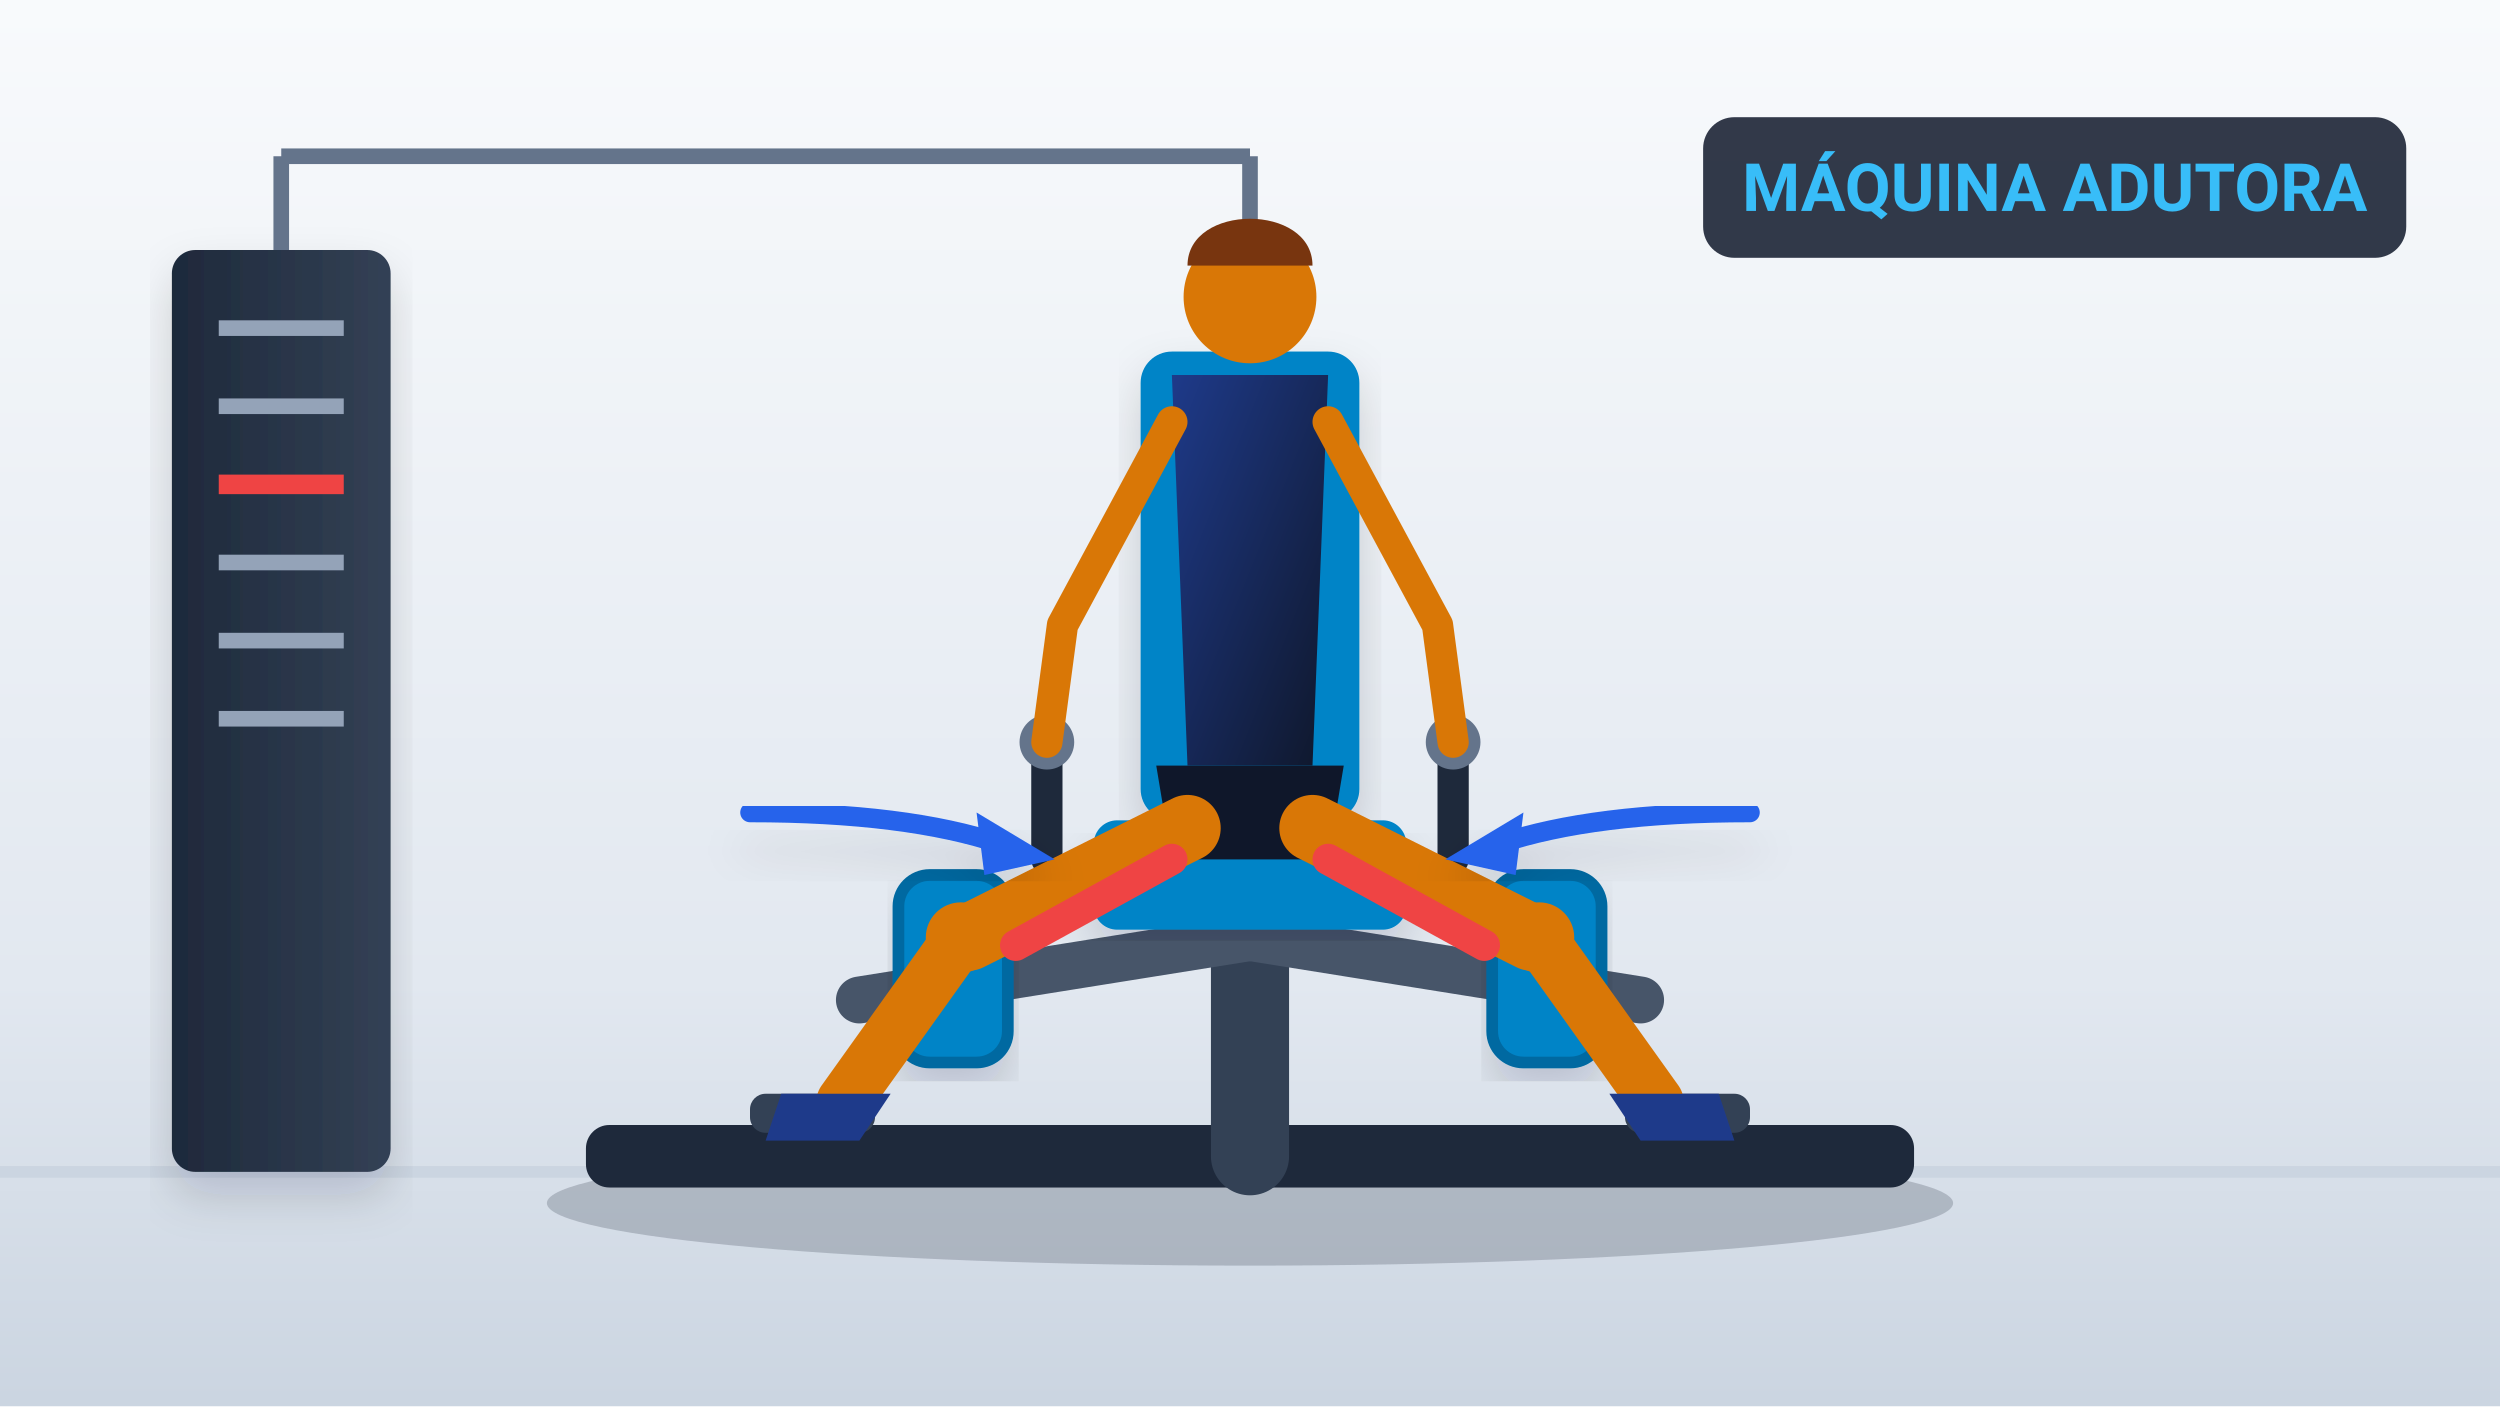
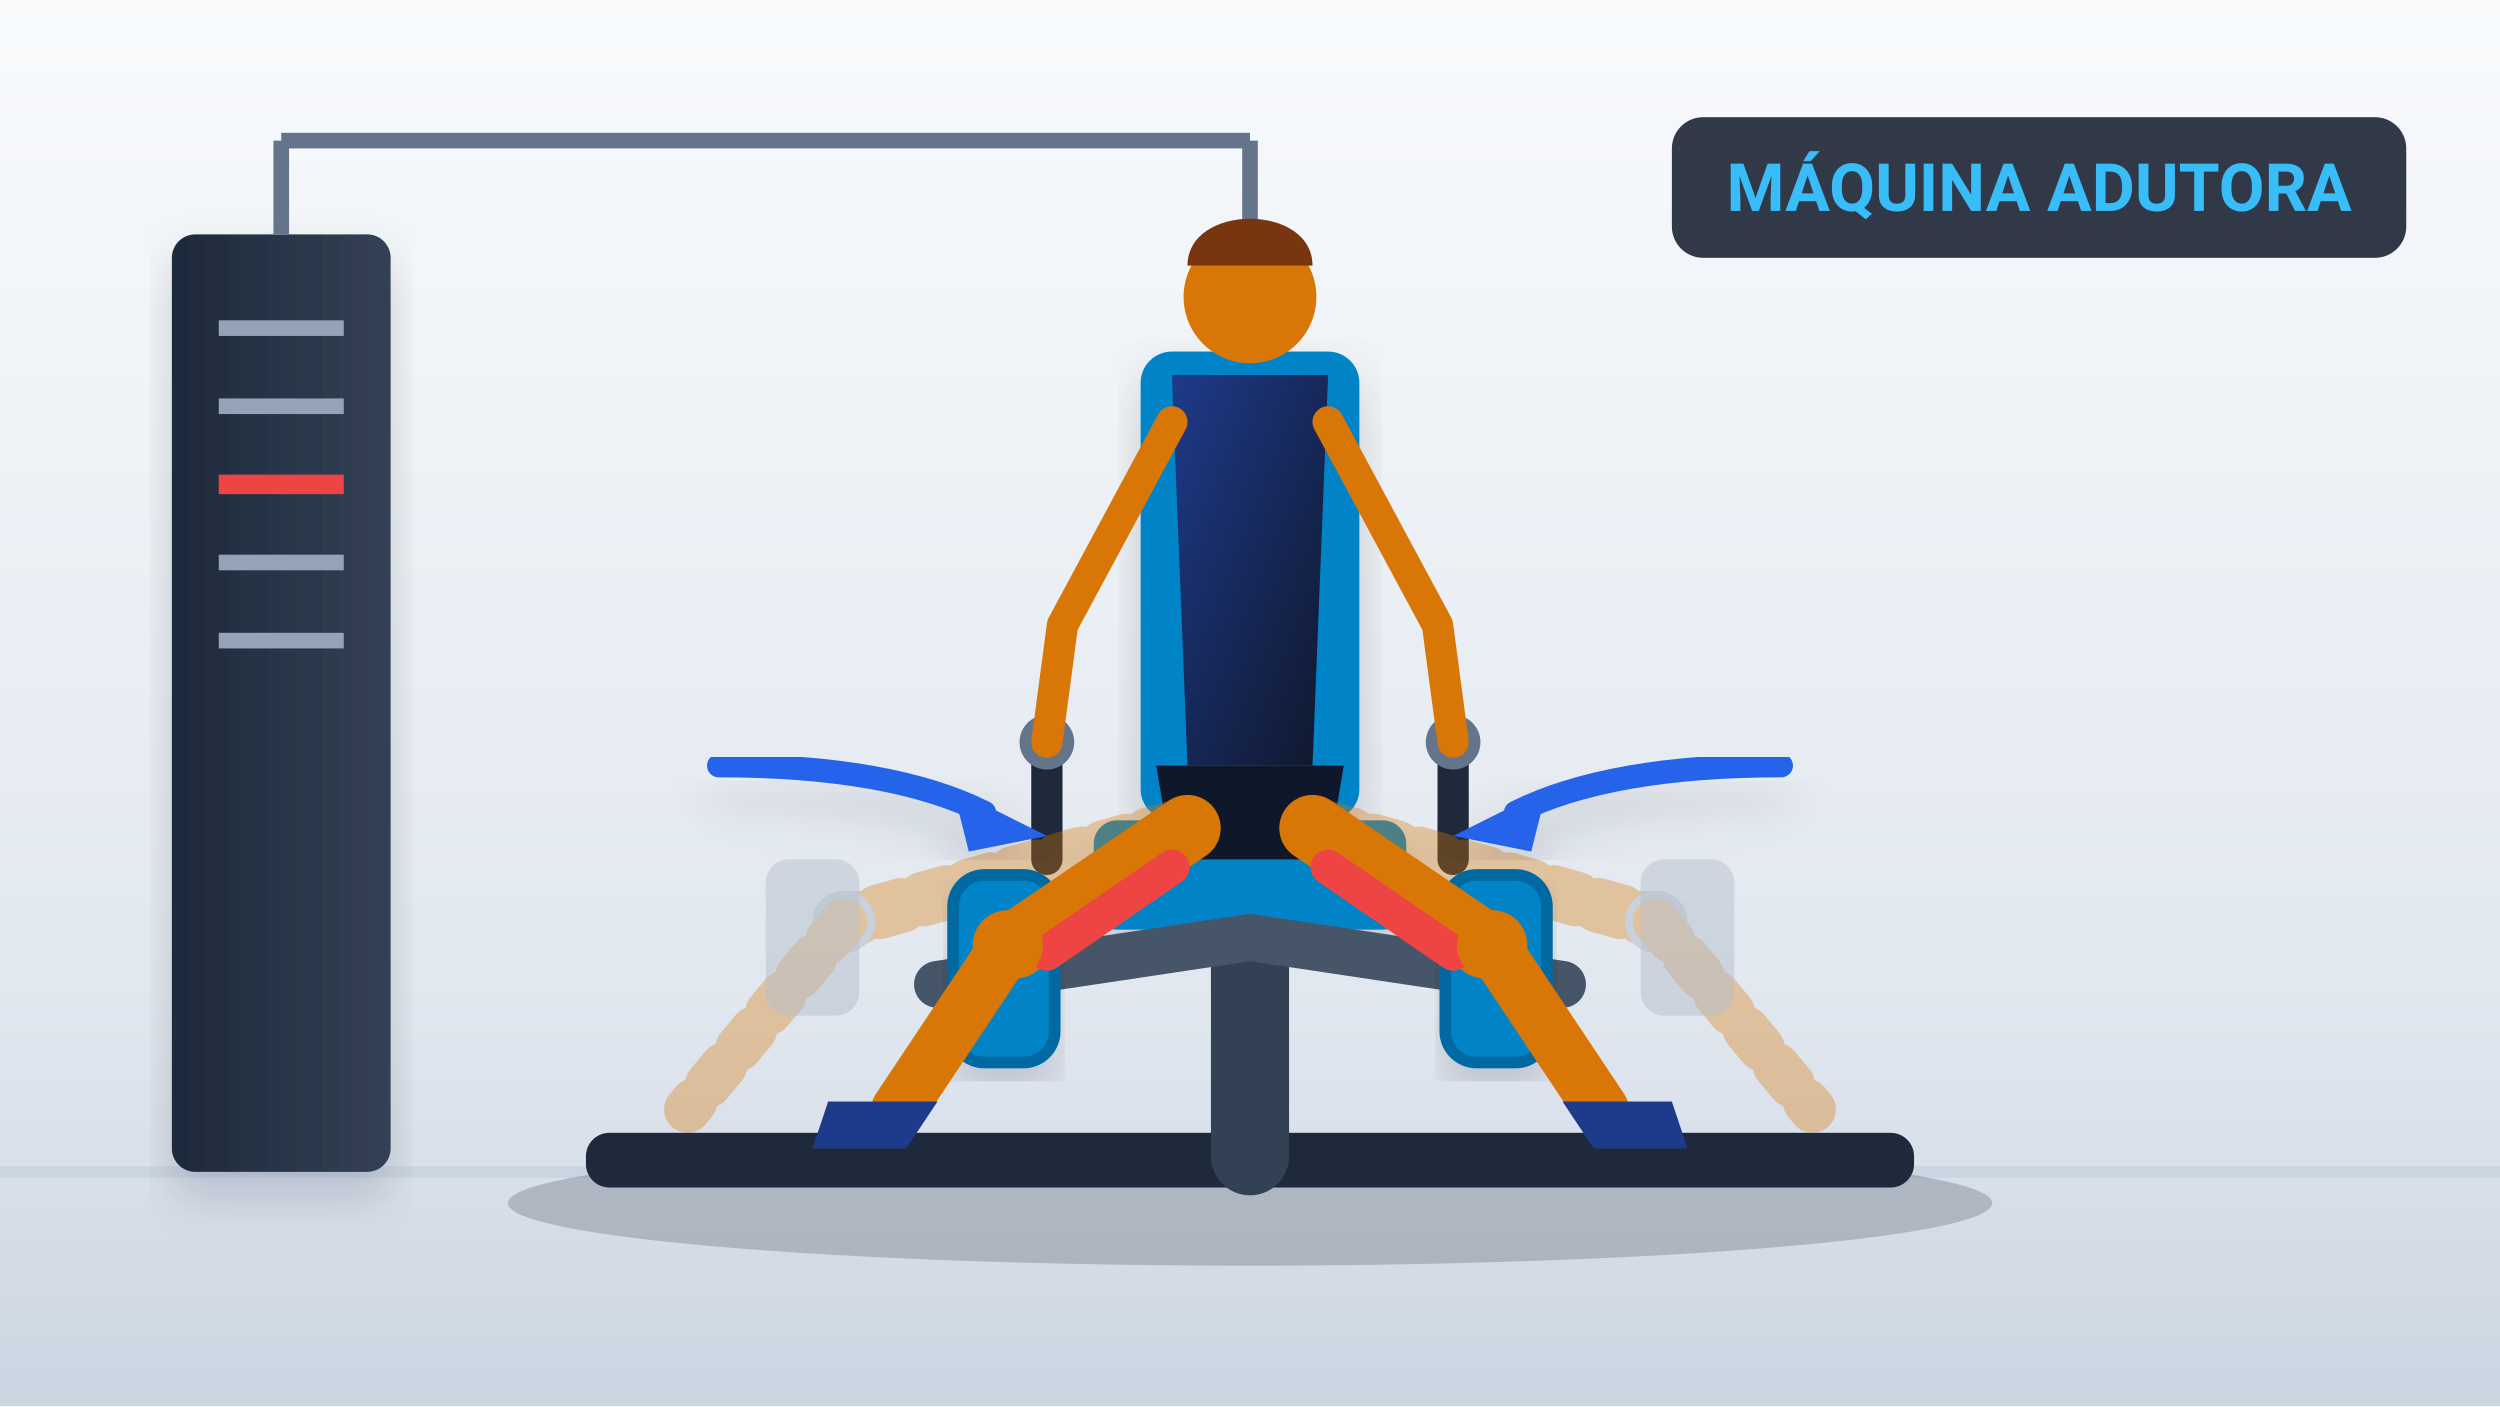
<svg xmlns="http://www.w3.org/2000/svg" viewBox="0 0 320 180" width="100%" height="100%" preserveAspectRatio="xMidYMid meet">
  <defs>
    <linearGradient id="gymFloor" x1="0" y1="0" x2="0" y2="1">
      <stop offset="0%" stop-color="#f8fafc" />
      <stop offset="70%" stop-color="#e2e8f0" />
      <stop offset="100%" stop-color="#cbd5e1" />
    </linearGradient>
    <linearGradient id="machGrad" x1="0" y1="0" x2="1" y2="0">
      <stop offset="0%" stop-color="#1e293b" />
      <stop offset="100%" stop-color="#334155" />
    </linearGradient>
    <linearGradient id="kitGrad" x1="0" y1="0" x2="1" y2="1">
      <stop offset="0%" stop-color="#1e3a8a" />
      <stop offset="100%" stop-color="#0f172a" />
    </linearGradient>
    <filter id="dropShadow" x="-10%" y="-10%" width="120%" height="120%">
      <feDropShadow dx="0" dy="3" stdDeviation="3" flood-color="#0f172a" flood-opacity="0.16" />
    </filter>
  </defs>
  <rect width="320" height="180" fill="url(#gymFloor)" />
  <line x1="0" y1="150" x2="320" y2="150" stroke="#cbd5e1" stroke-width="1.5" />
-   <ellipse cx="160" cy="154" rx="90" ry="8" fill="#0f172a" opacity="0.2" />
-   <rect x="22" y="32" width="28" height="118" rx="3" fill="url(#machGrad)" filter="url(#dropShadow)" />
+   <ellipse cx="160" cy="154" rx="95" ry="8" fill="#0f172a" opacity="0.2" />
+   <rect x="22" y="30" width="28" height="120" rx="3" fill="url(#machGrad)" filter="url(#dropShadow)" />
  <line x1="28" y1="42" x2="44" y2="42" stroke="#94a3b8" stroke-width="2" />
  <line x1="28" y1="52" x2="44" y2="52" stroke="#94a3b8" stroke-width="2" />
  <line x1="28" y1="62" x2="44" y2="62" stroke="#ef4444" stroke-width="2.5" />
  <line x1="28" y1="72" x2="44" y2="72" stroke="#94a3b8" stroke-width="2" />
  <line x1="28" y1="82" x2="44" y2="82" stroke="#94a3b8" stroke-width="2" />
-   <line x1="28" y1="92" x2="44" y2="92" stroke="#94a3b8" stroke-width="2" />
-   <line x1="36" y1="32" x2="36" y2="20" stroke="#64748b" stroke-width="2" />
-   <line x1="36" y1="20" x2="160" y2="20" stroke="#64748b" stroke-width="2" />
-   <line x1="160" y1="20" x2="160" y2="115" stroke="#64748b" stroke-width="2" />
-   <rect x="75" y="144" width="170" height="8" rx="3" fill="#1e293b" />
+   <line x1="36" y1="30" x2="36" y2="18" stroke="#64748b" stroke-width="2" />
+   <line x1="36" y1="18" x2="160" y2="18" stroke="#64748b" stroke-width="2" />
+   <line x1="160" y1="18" x2="160" y2="112" stroke="#64748b" stroke-width="2" />
+   <rect x="75" y="145" width="170" height="7" rx="3" fill="#1e293b" />
  <line x1="160" y1="110" x2="160" y2="148" stroke="#334155" stroke-width="10" stroke-linecap="round" />
-   <line x1="160" y1="120" x2="110" y2="128" stroke="#475569" stroke-width="6" stroke-linecap="round" />
-   <line x1="160" y1="120" x2="210" y2="128" stroke="#475569" stroke-width="6" stroke-linecap="round" />
-   <rect x="115" y="112" width="14" height="24" rx="4" fill="#0284c7" stroke="#0369a1" stroke-width="1.5" filter="url(#dropShadow)" />
-   <rect x="191" y="112" width="14" height="24" rx="4" fill="#0284c7" stroke="#0369a1" stroke-width="1.5" filter="url(#dropShadow)" />
-   <rect x="96" y="140" width="16" height="5" rx="2" fill="#334155" />
-   <rect x="208" y="140" width="16" height="5" rx="2" fill="#334155" />
  <rect x="146" y="45" width="28" height="60" rx="4" fill="#0284c7" filter="url(#dropShadow)" />
  <rect x="140" y="105" width="40" height="14" rx="3" fill="#0284c7" filter="url(#dropShadow)" />
  <line x1="134" y1="95" x2="134" y2="110" stroke="#1e293b" stroke-width="4" stroke-linecap="round" />
  <circle cx="134" cy="95" r="3.5" fill="#64748b" />
  <line x1="186" y1="95" x2="186" y2="110" stroke="#1e293b" stroke-width="4" stroke-linecap="round" />
  <circle cx="186" cy="95" r="3.5" fill="#64748b" />
  <circle cx="160" cy="38" r="8.5" fill="#d97706" />
  <path d="M152,34 C152,26 168,26 168,34 Z" fill="#78350f" />
  <path d="M150,48 L170,48 L168,98 L152,98 Z" fill="url(#kitGrad)" />
  <path d="M150,54 L136,80 L134,95" stroke="#d97706" stroke-width="4" fill="none" stroke-linecap="round" stroke-linejoin="round" />
  <path d="M170,54 L184,80 L186,95" stroke="#d97706" stroke-width="4" fill="none" stroke-linecap="round" stroke-linejoin="round" />
  <path d="M148,98 L172,98 L170,110 L150,110 Z" fill="#0f172a" />
-   <path d="M152,106 L124,120" stroke="#d97706" stroke-width="8.5" stroke-linecap="round" />
-   <path d="M168,106 L196,120" stroke="#d97706" stroke-width="8.5" stroke-linecap="round" />
-   <path d="M150,110 L130,121" stroke="#ef4444" stroke-width="4" stroke-linecap="round" />
-   <path d="M170,110 L190,121" stroke="#ef4444" stroke-width="4" stroke-linecap="round" />
-   <circle cx="123" cy="120" r="4.5" fill="#d97706" />
-   <path d="M123,120 L108,141" stroke="#d97706" stroke-width="7" stroke-linecap="round" />
-   <path d="M100,140 L114,140 L110,146 L98,146 Z" fill="#1e3a8a" />
-   <circle cx="197" cy="120" r="4.5" fill="#d97706" />
-   <path d="M197,120 L212,141" stroke="#d97706" stroke-width="7" stroke-linecap="round" />
-   <path d="M206,140 L220,140 L222,146 L210,146 Z" fill="#1e3a8a" />
+   <g opacity="0.35">
+     <path d="M150,106 L108,118" stroke="#d97706" stroke-width="7" stroke-dasharray="3,3" stroke-linecap="round" />
+     <path d="M170,106 L212,118" stroke="#d97706" stroke-width="7" stroke-dasharray="3,3" stroke-linecap="round" />
+     <circle cx="108" cy="118" r="4" fill="#94a3b8" />
+     <circle cx="212" cy="118" r="4" fill="#94a3b8" />
+     <path d="M108,118 L88,142" stroke="#d97706" stroke-width="6" stroke-dasharray="3,3" stroke-linecap="round" />
+     <path d="M212,118 L232,142" stroke="#d97706" stroke-width="6" stroke-dasharray="3,3" stroke-linecap="round" />
+     <rect x="98" y="110" width="12" height="20" rx="3" fill="#64748b" opacity="0.5" />
+     <rect x="210" y="110" width="12" height="20" rx="3" fill="#64748b" opacity="0.5" />
+   </g>
+   <line x1="160" y1="120" x2="120" y2="126" stroke="#475569" stroke-width="6" stroke-linecap="round" />
+   <line x1="160" y1="120" x2="200" y2="126" stroke="#475569" stroke-width="6" stroke-linecap="round" />
+   <rect x="122" y="112" width="13" height="24" rx="4" fill="#0284c7" stroke="#0369a1" stroke-width="1.5" filter="url(#dropShadow)" />
+   <rect x="185" y="112" width="13" height="24" rx="4" fill="#0284c7" stroke="#0369a1" stroke-width="1.5" filter="url(#dropShadow)" />
+   <path d="M152,106 L130,121" stroke="#d97706" stroke-width="8.5" stroke-linecap="round" />
+   <path d="M168,106 L190,121" stroke="#d97706" stroke-width="8.5" stroke-linecap="round" />
+   <path d="M150,111 L134,122" stroke="#ef4444" stroke-width="4.5" stroke-linecap="round" />
+   <path d="M170,111 L186,122" stroke="#ef4444" stroke-width="4.5" stroke-linecap="round" />
+   <circle cx="129" cy="121" r="4.5" fill="#d97706" />
+   <path d="M129,121 L115,142" stroke="#d97706" stroke-width="7" stroke-linecap="round" />
+   <path d="M106,141 L120,141 L116,147 L104,147 Z" fill="#1e3a8a" />
+   <circle cx="191" cy="121" r="4.5" fill="#d97706" />
+   <path d="M191,121 L205,142" stroke="#d97706" stroke-width="7" stroke-linecap="round" />
+   <path d="M200,141 L214,141 L216,147 L204,147 Z" fill="#1e3a8a" />
  <g filter="url(#dropShadow)">
-     <path d="M96,104 Q116,104 128,108" fill="none" stroke="#2563eb" stroke-width="2.5" stroke-linecap="round" />
-     <polygon points="135,110 125,104 126,112" fill="#2563eb" />
-     <path d="M224,104 Q204,104 192,108" fill="none" stroke="#2563eb" stroke-width="2.5" stroke-linecap="round" />
-     <polygon points="185,110 194,112 195,104" fill="#2563eb" />
+     <path d="M92,98 Q114,98 126,104" fill="none" stroke="#2563eb" stroke-width="3" stroke-linecap="round" />
+     <polygon points="134,107 122,101 124,109" fill="#2563eb" />
+     <path d="M228,98 Q206,98 194,104" fill="none" stroke="#2563eb" stroke-width="3" stroke-linecap="round" />
+     <polygon points="186,107 196,109 198,101" fill="#2563eb" />
  </g>
-   <rect x="218" y="15" width="90" height="18" rx="4" fill="#0f172a" opacity="0.85" />
-   <text x="263" y="27" fill="#38bdf8" font-size="8.5" font-family="-apple-system, BlinkMacSystemFont, 'Segoe UI', Roboto, sans-serif" font-weight="700" text-anchor="middle">MÁQUINA ADUTORA</text>
+   <rect x="214" y="15" width="94" height="18" rx="4" fill="#0f172a" opacity="0.85" />
+   <text x="261" y="27" fill="#38bdf8" font-size="8.5" font-family="-apple-system, BlinkMacSystemFont, 'Segoe UI', Roboto, sans-serif" font-weight="700" text-anchor="middle">MÁQUINA ADUTORA</text>
</svg>
